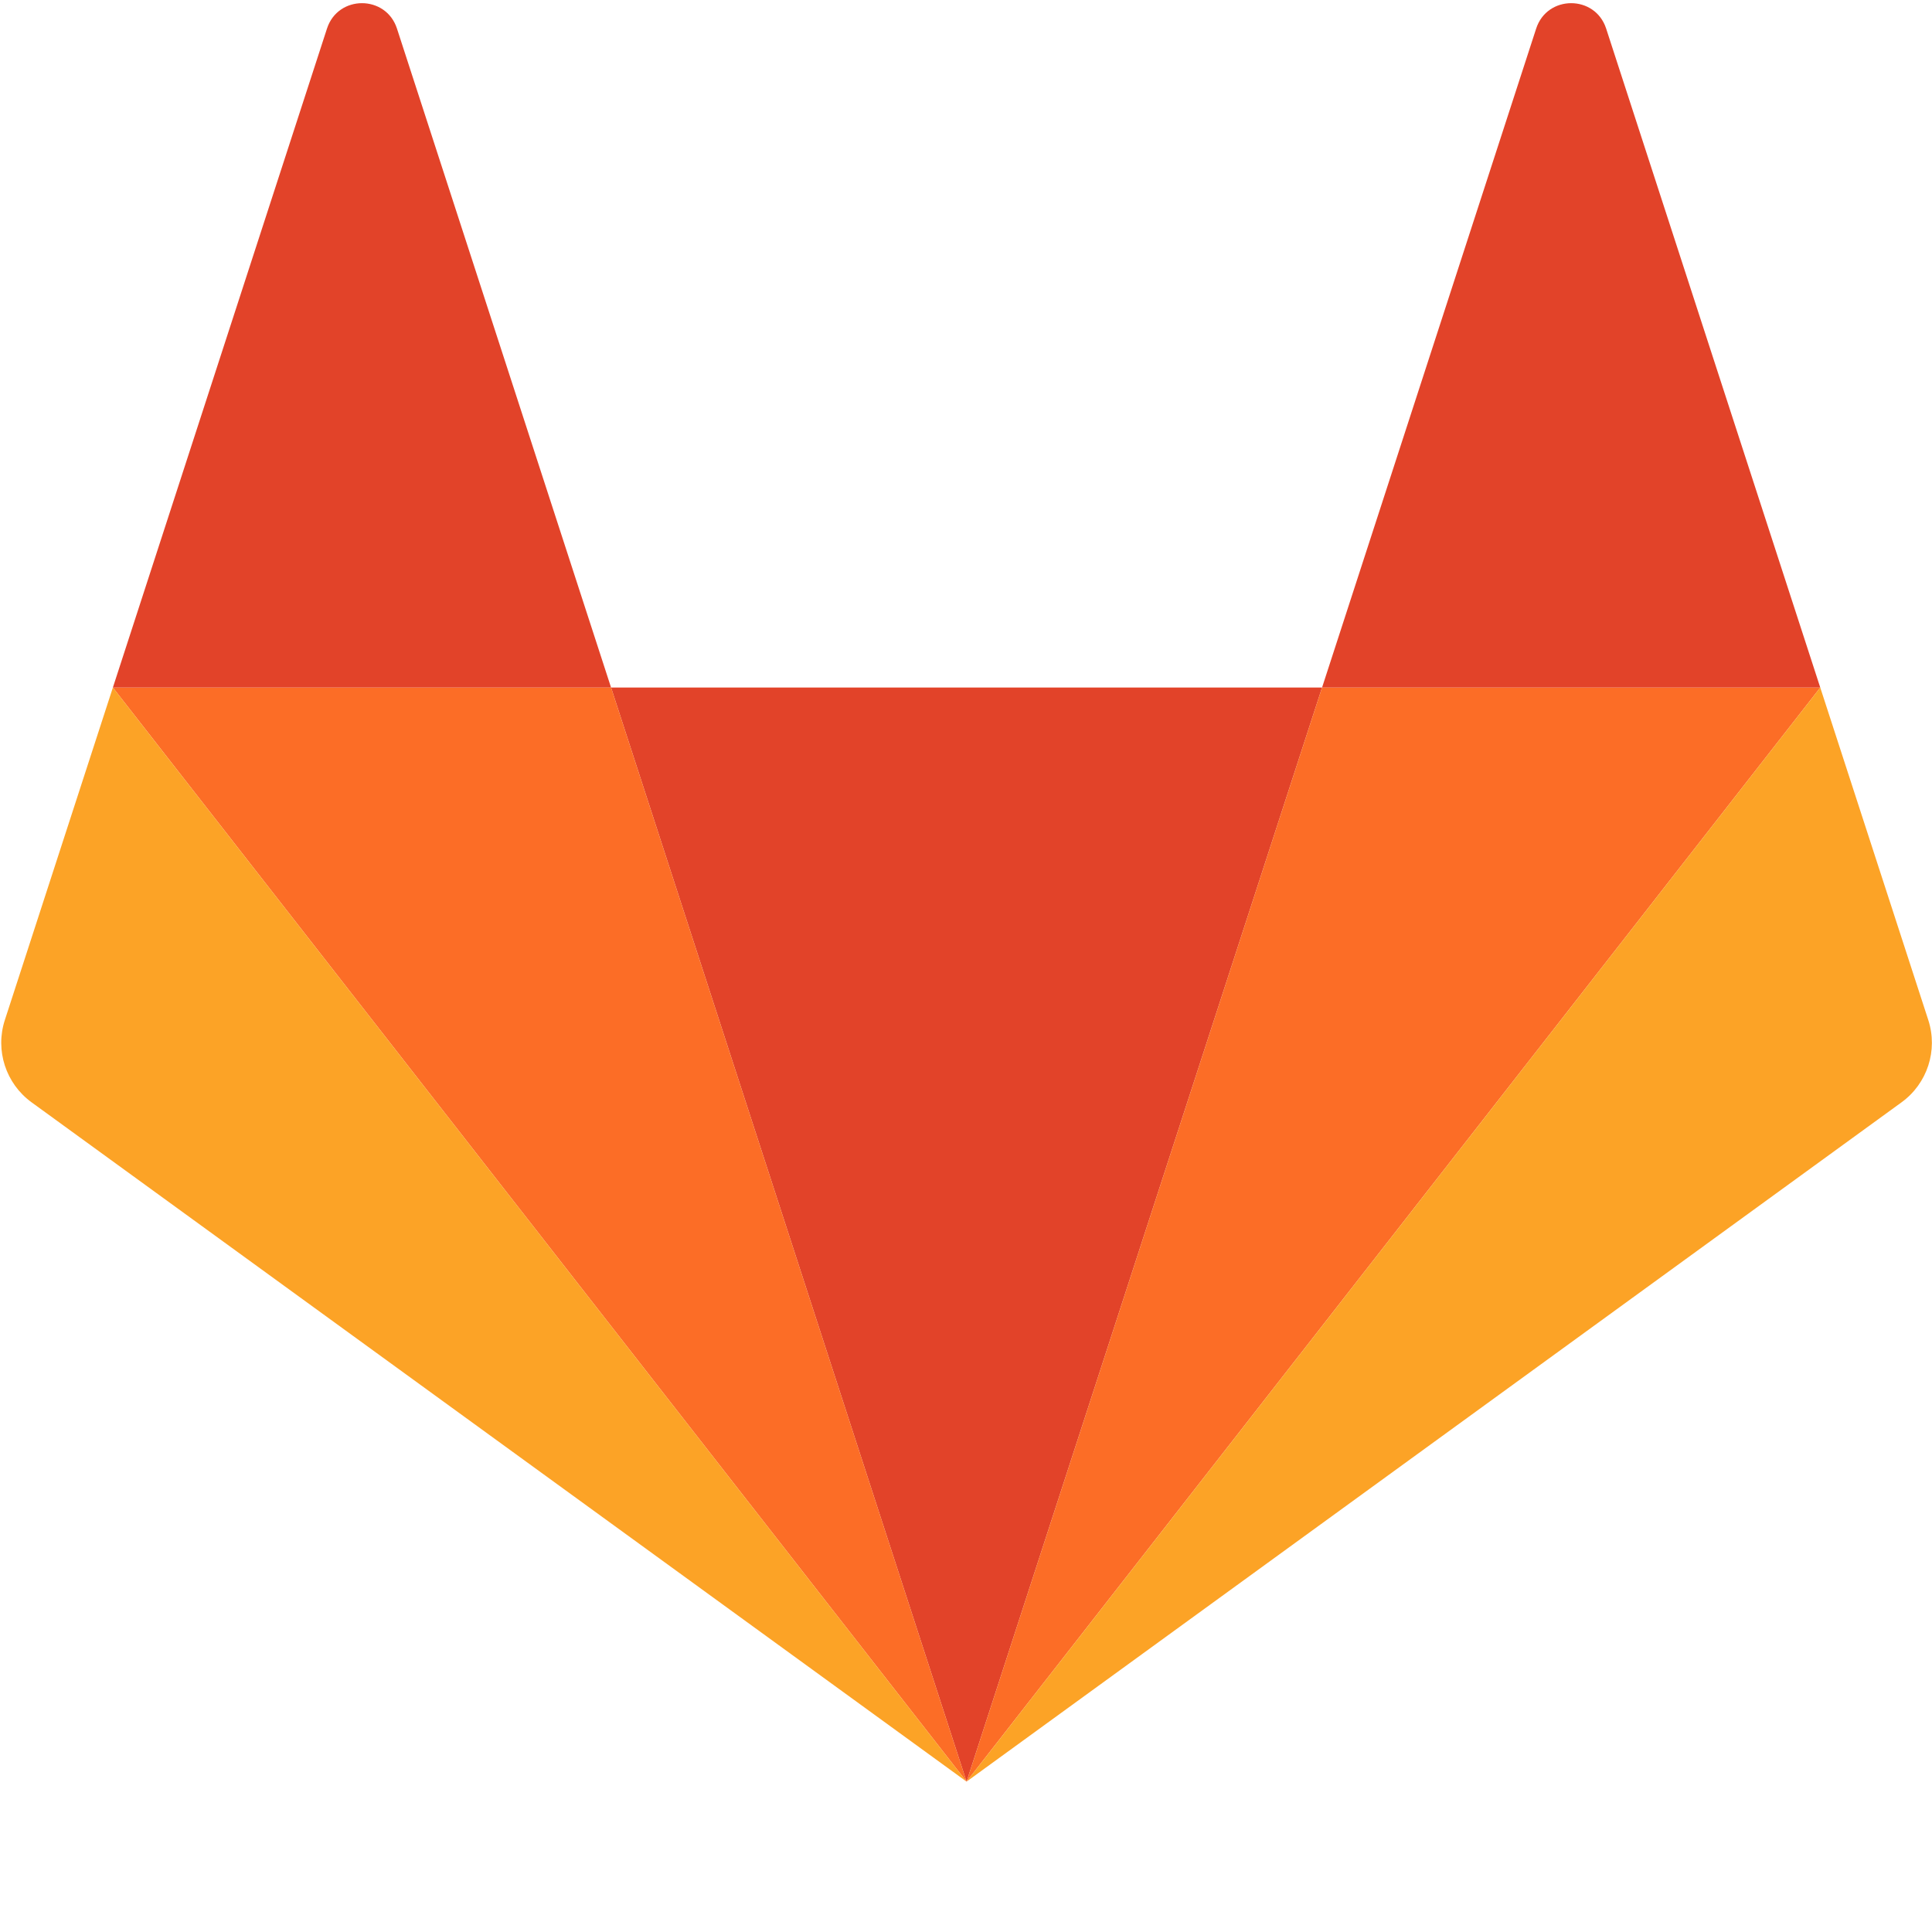
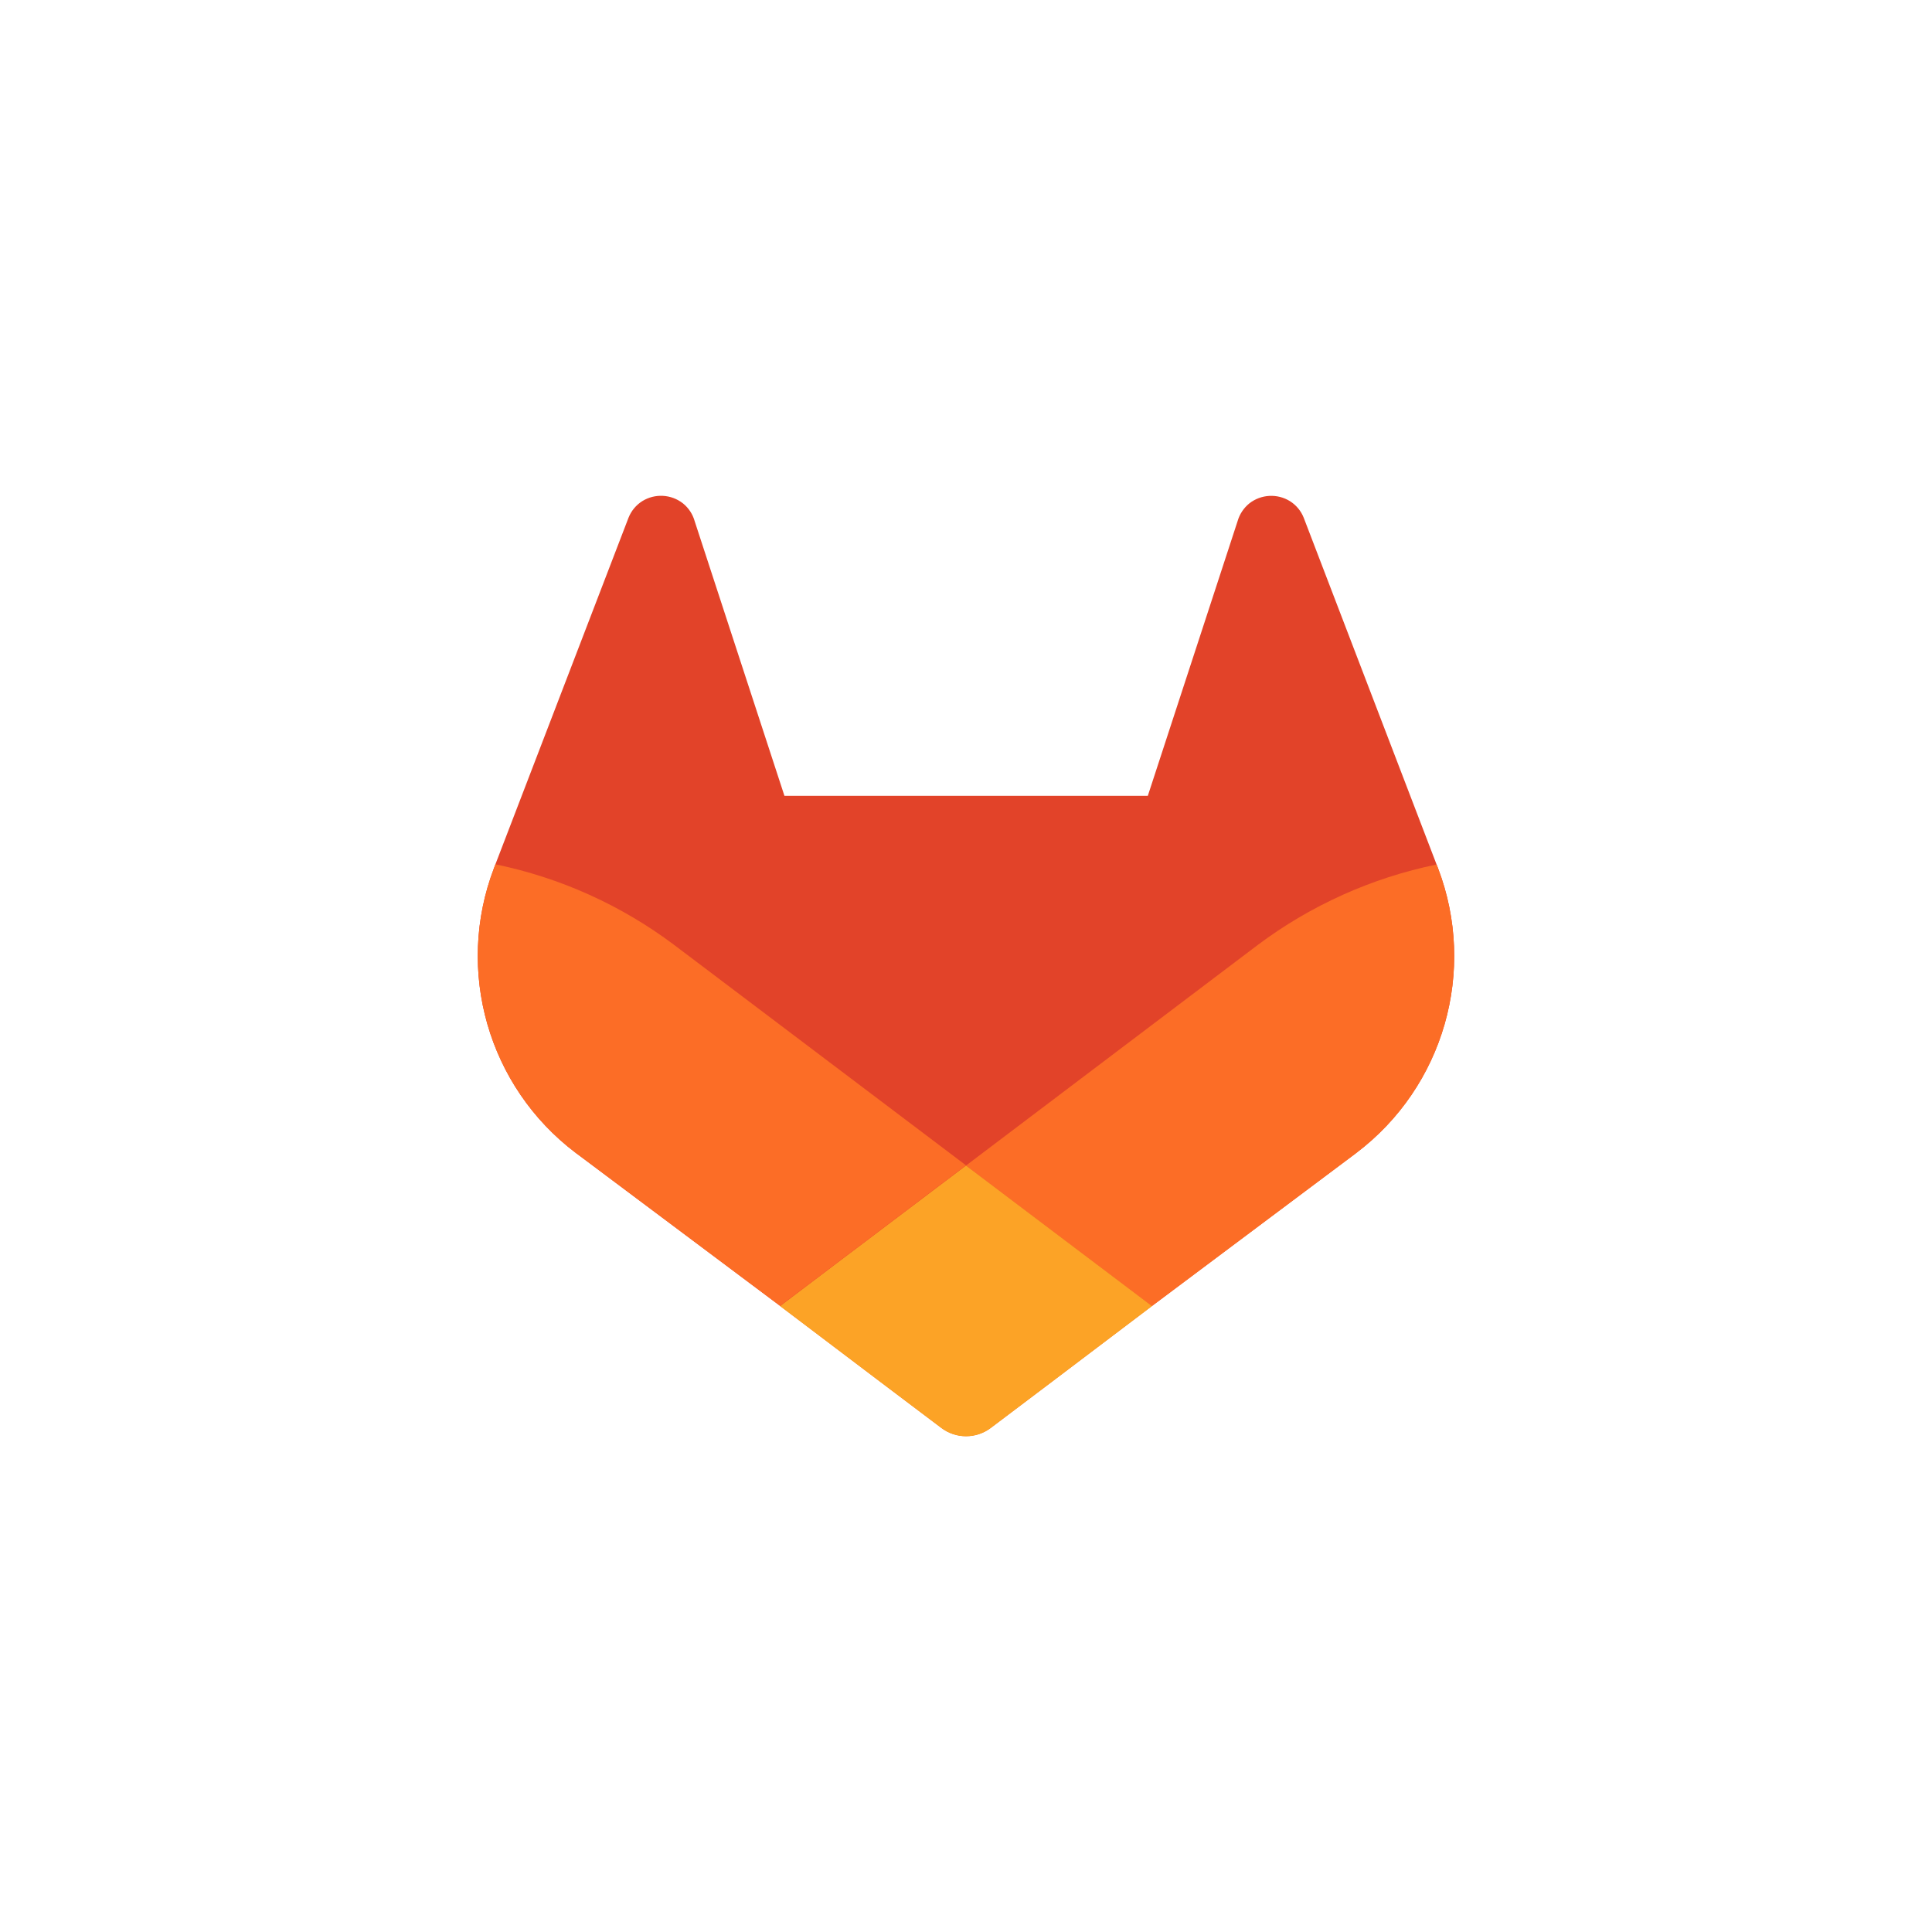
- <svg xmlns="http://www.w3.org/2000/svg" width="50" height="50" viewBox="0 0 256 236" preserveAspectRatio="xMinYMin meet">
-   <path d="M128.075 236.075l47.104-144.97H80.97l47.104 144.97z" fill="#E24329" />
-   <path d="M128.075 236.074L80.97 91.104H14.956l113.119 144.97z" fill="#FC6D26" />
-   <path d="M14.956 91.104L.642 135.16a9.752 9.752 0 0 0 3.542 10.903l123.891 90.012-113.12-144.97z" fill="#FCA326" />
-   <path d="M14.956 91.105H80.97L52.601 3.79c-1.46-4.493-7.816-4.492-9.275 0l-28.37 87.315z" fill="#E24329" />
-   <path d="M128.075 236.074l47.104-144.97h66.015l-113.12 144.97z" fill="#FC6D26" />
-   <path d="M241.194 91.104l14.314 44.056a9.752 9.752 0 0 1-3.543 10.903l-123.89 90.012 113.119-144.97z" fill="#FCA326" />
-   <path d="M241.194 91.105h-66.015l28.37-87.315c1.46-4.493 7.816-4.492 9.275 0l28.37 87.315z" fill="#E24329" />
+ <svg xmlns="http://www.w3.org/2000/svg" viewBox="0 0 380 380">
+   <defs>
+     <style>.cls-1{fill:#e24329;}.cls-2{fill:#fc6d26;}.cls-3{fill:#fca326;}</style>
+   </defs>
+   <g id="LOGO">
+     <path class="cls-1" d="M282.83,170.73l-.27-.69-26.14-68.22a6.81,6.81,0,0,0-2.69-3.24,7,7,0,0,0-8,.43,7,7,0,0,0-2.32,3.52l-17.65,54H154.29l-17.65-54A6.86,6.86,0,0,0,134.32,99a7,7,0,0,0-8-.43,6.87,6.87,0,0,0-2.69,3.24L97.44,170l-.26.69a48.54,48.54,0,0,0,16.1,56.1l.09.07.24.17,39.82,29.82,19.7,14.91,12,9.06a8.07,8.07,0,0,0,9.76,0l12-9.06,19.7-14.91,40.06-30,.1-.08A48.56,48.56,0,0,0,282.83,170.73Z" />
+     <path class="cls-2" d="M282.83,170.73l-.27-.69a88.3,88.3,0,0,0-35.15,15.8L190,229.25c19.55,14.79,36.57,27.64,36.57,27.64l40.06-30,.1-.08A48.56,48.56,0,0,0,282.83,170.73Z" />
+     <path class="cls-3" d="M153.43,256.89l19.7,14.91,12,9.06a8.07,8.07,0,0,0,9.76,0l12-9.06,19.7-14.91S209.55,244,190,229.25C170.45,244,153.43,256.89,153.43,256.89Z" />
+     <path class="cls-2" d="M132.58,185.84A88.19,88.19,0,0,0,97.44,170l-.26.69a48.54,48.54,0,0,0,16.1,56.1l.09.07.24.17,39.82,29.82s17-12.85,36.57-27.64Z" />
+   </g>
</svg>
